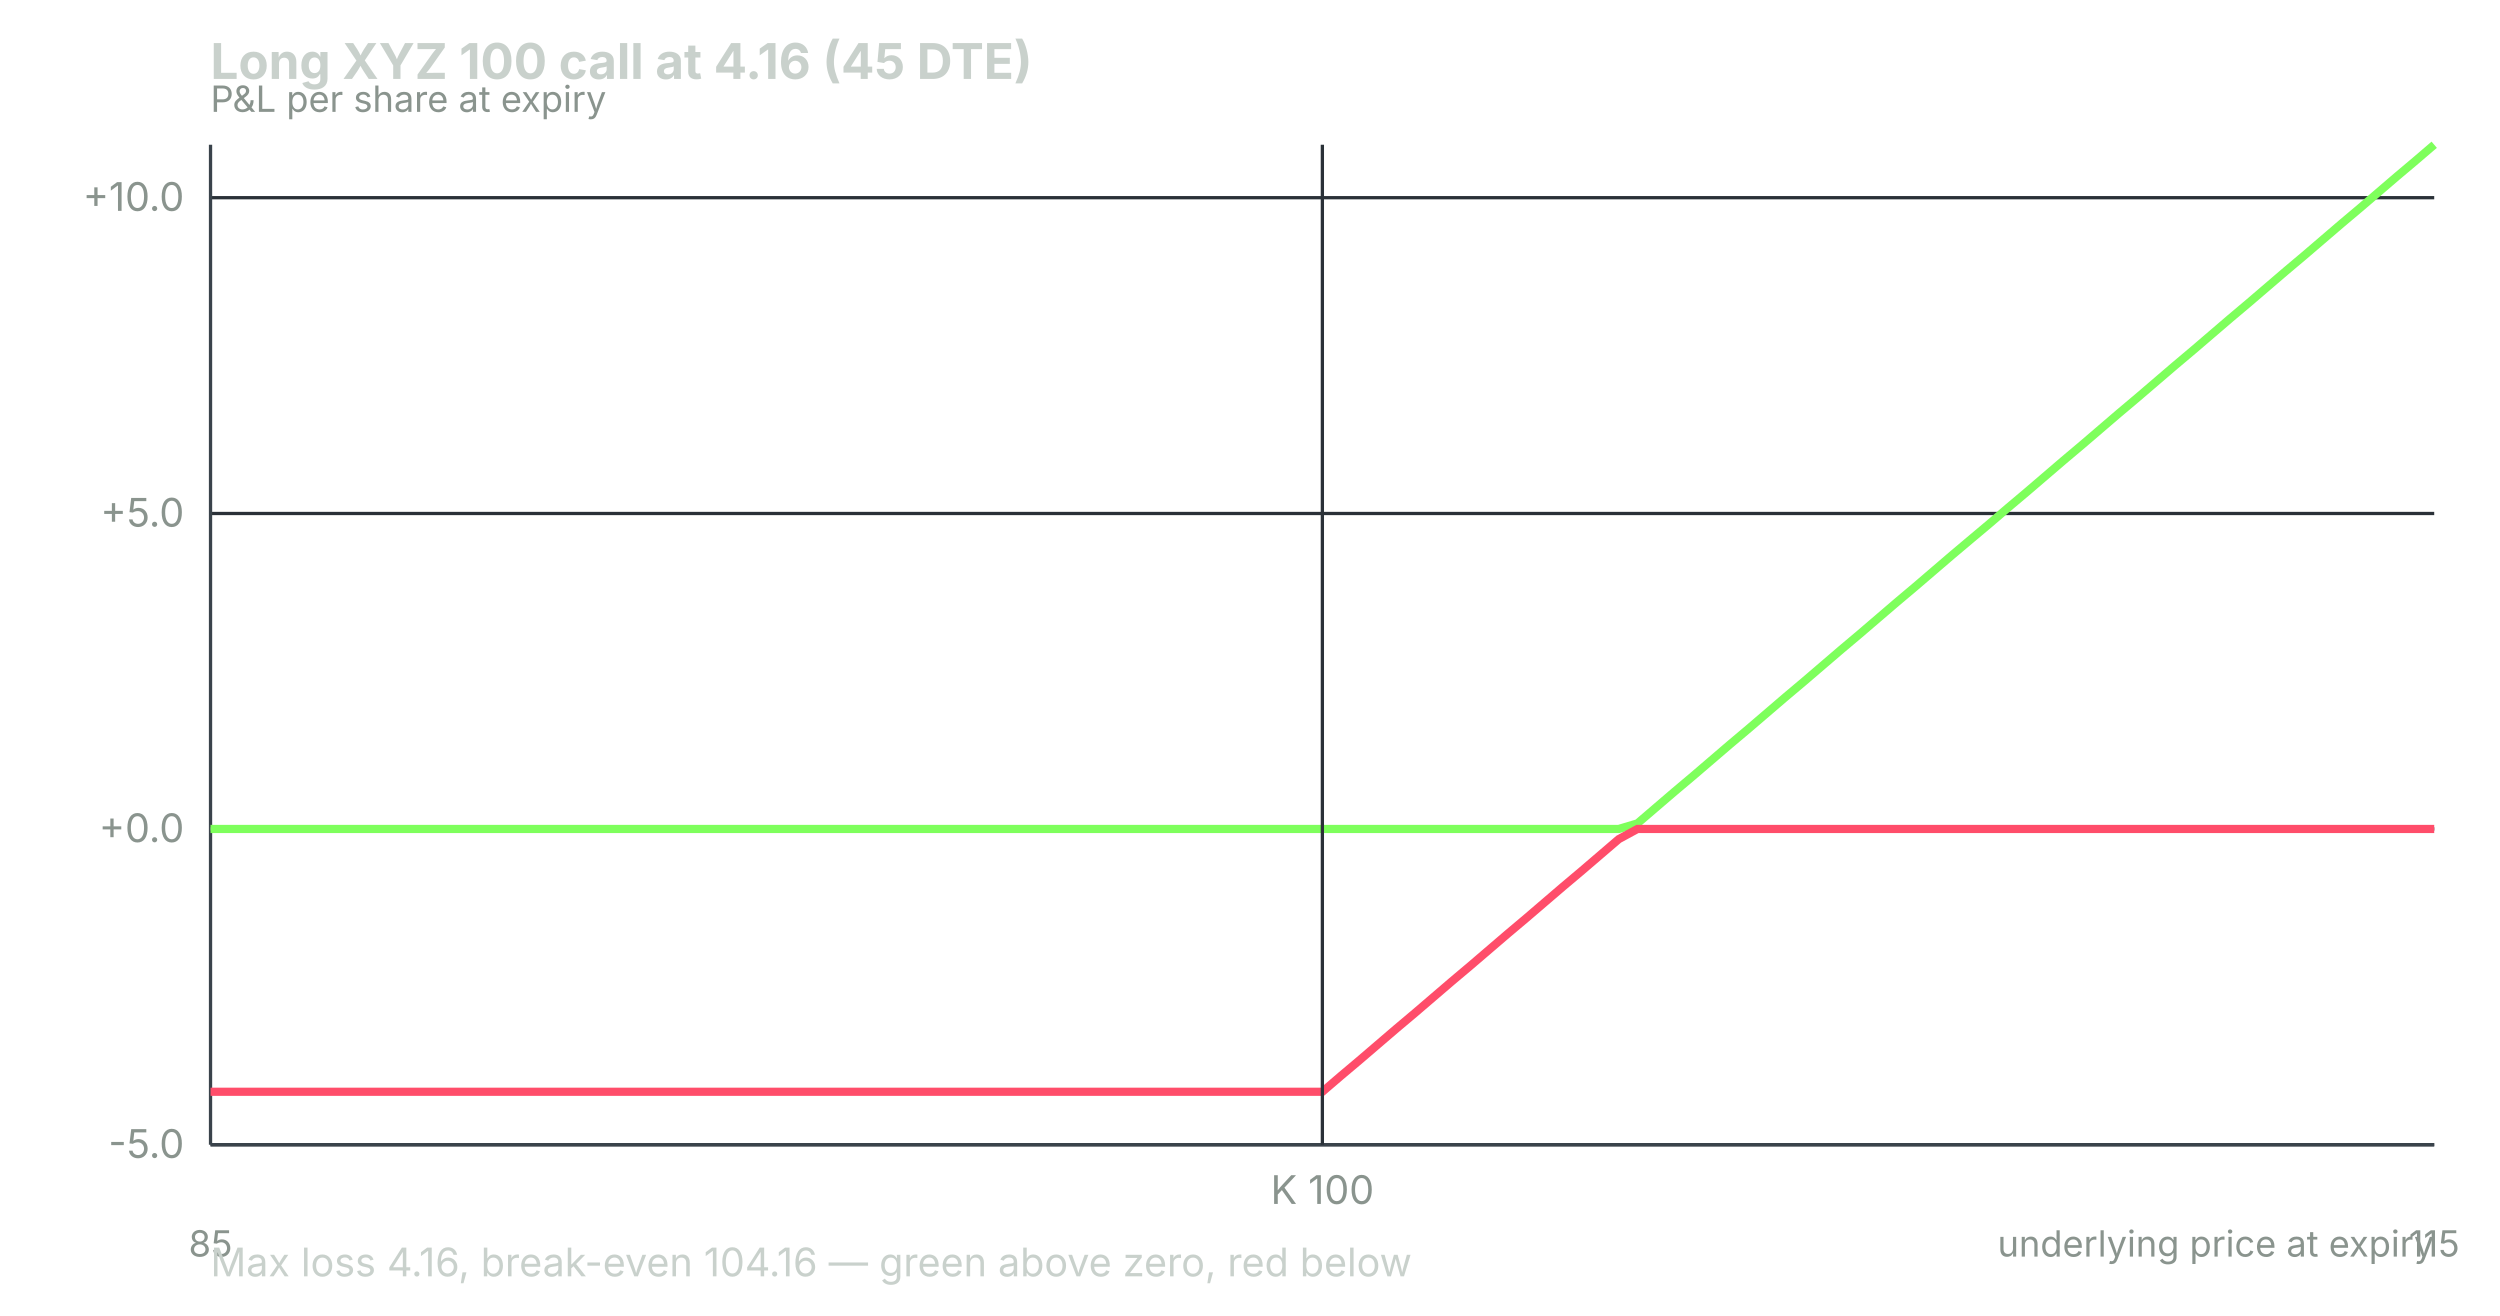
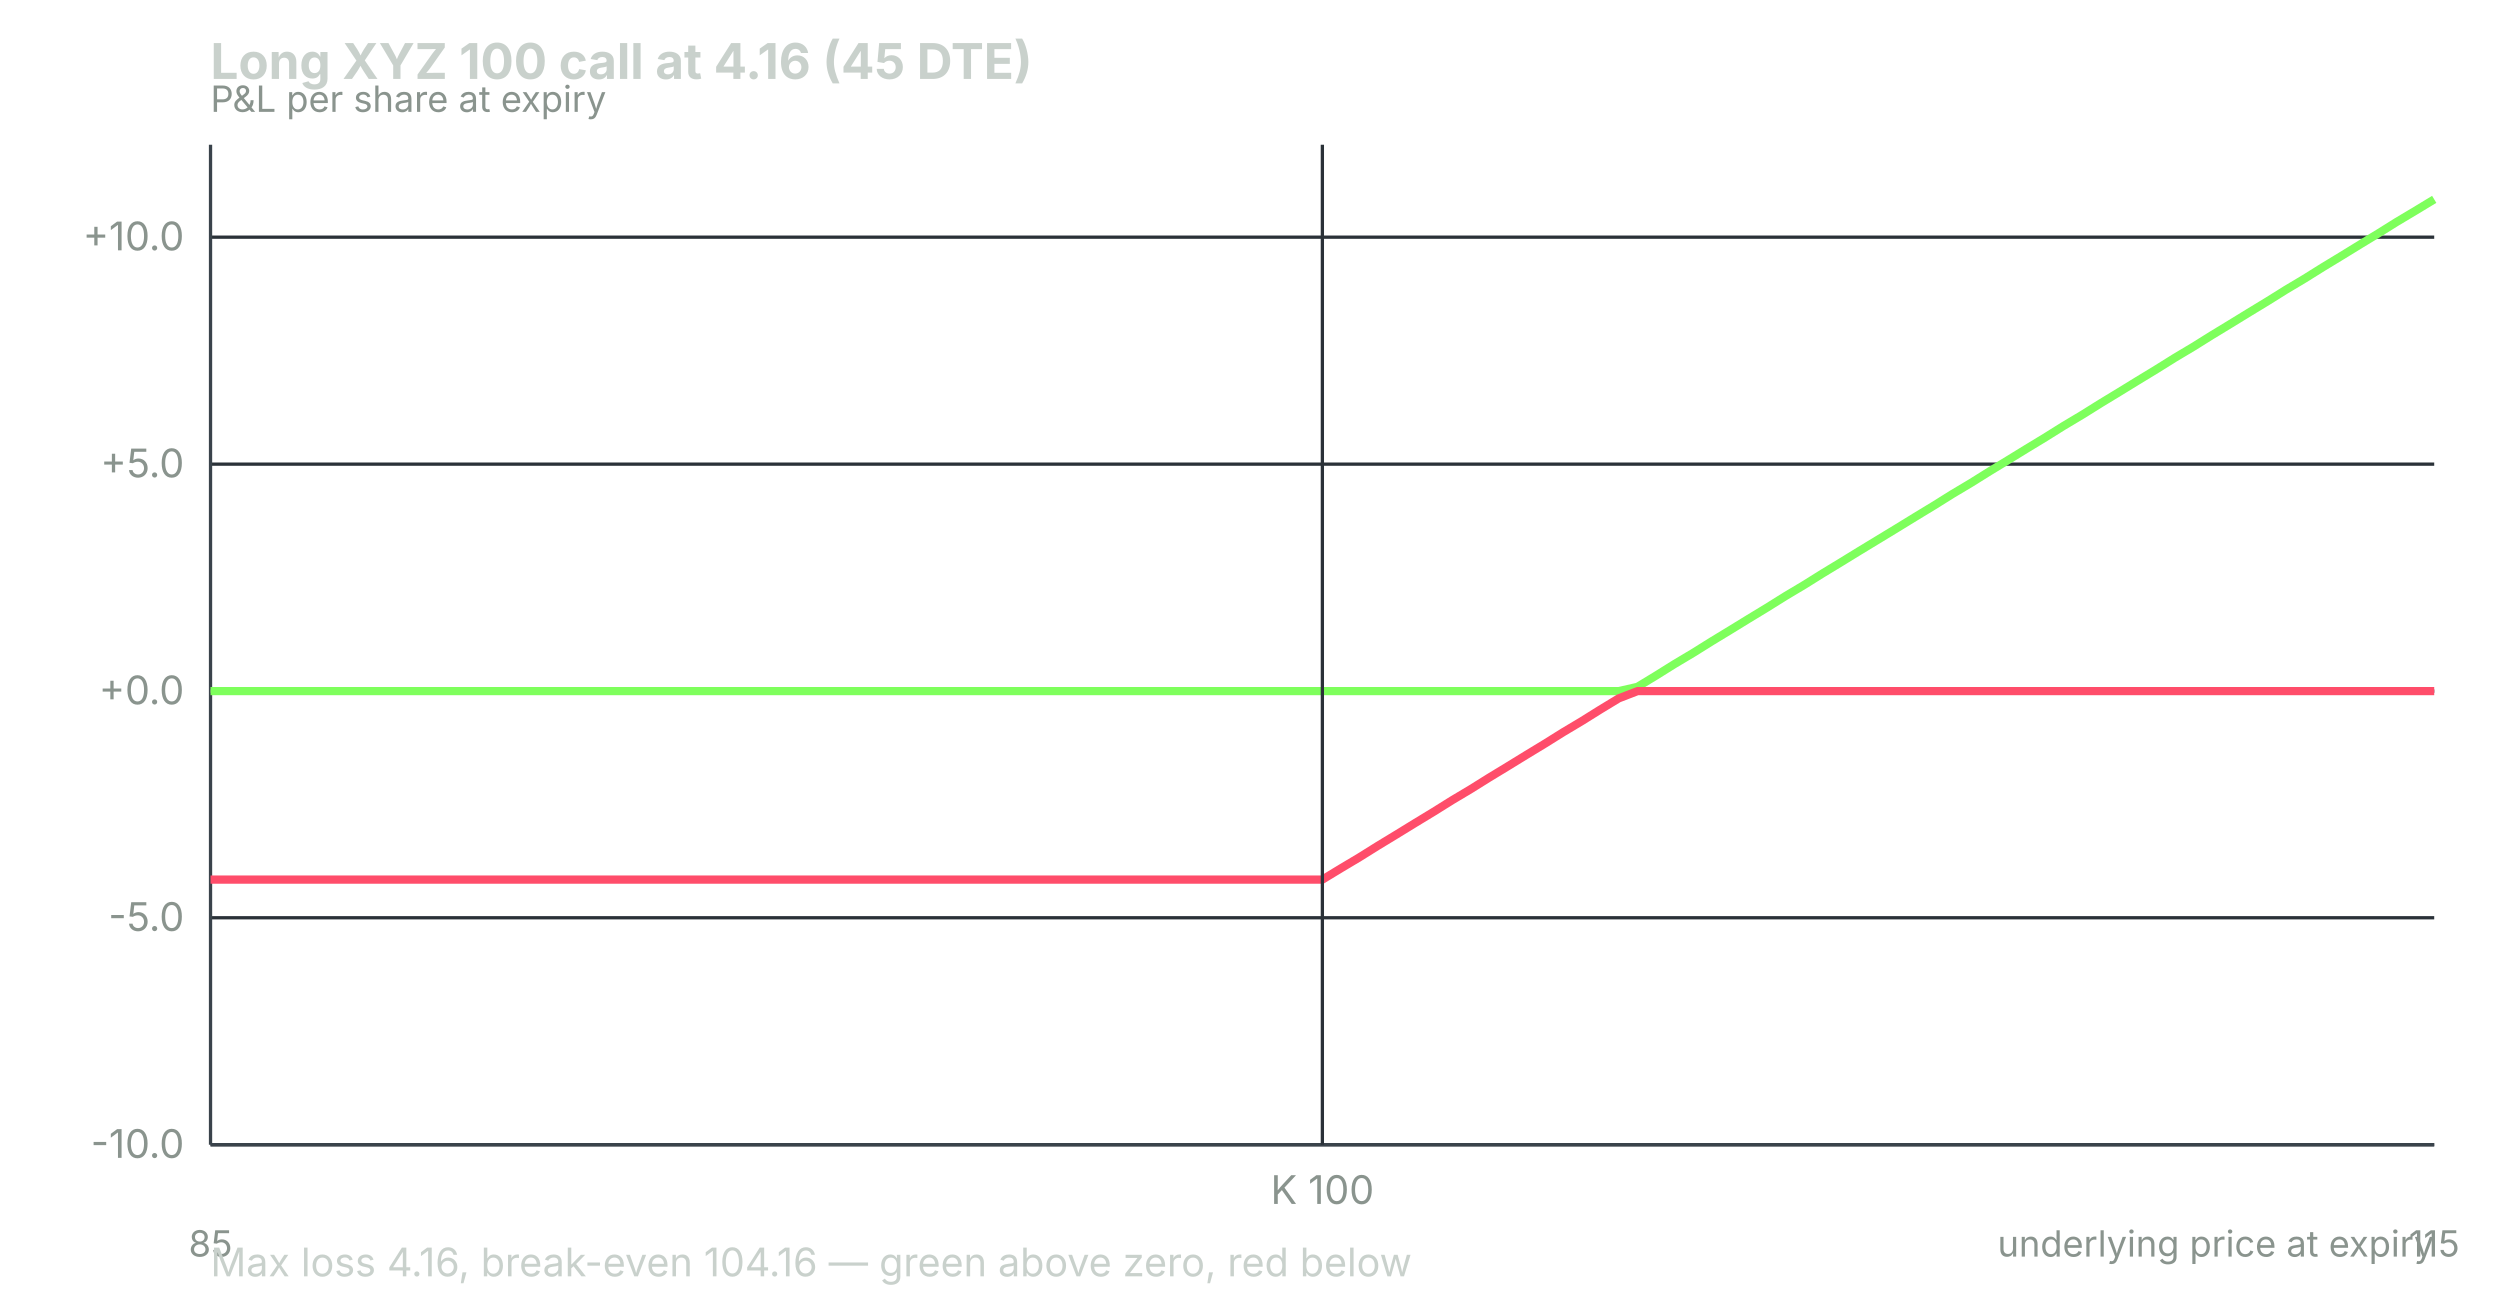
<svg xmlns="http://www.w3.org/2000/svg" viewBox="0 0 760 400" role="img" font-family="ui-sans-serif,system-ui,-apple-system,Segoe UI,sans-serif" font-size="12">
  <text x="64" y="24" fill="#c9d1cc" font-size="15" font-weight="700">Long XYZ 100 call at 4.16 (45 DTE)</text>
  <line x1="64" y1="348.0" x2="740" y2="348.0" stroke="#2a3138" stroke-width="1" />
-   <text x="56" y="352.0" fill="#8a948e" text-anchor="end">-5.0</text>
-   <line x1="64" y1="252.0" x2="740" y2="252.0" stroke="#2a3138" stroke-width="1" />
-   <text x="56" y="256.0" fill="#8a948e" text-anchor="end">+0.0</text>
-   <line x1="64" y1="156.1" x2="740" y2="156.1" stroke="#2a3138" stroke-width="1" />
-   <text x="56" y="160.1" fill="#8a948e" text-anchor="end">+5.0</text>
-   <line x1="64" y1="60.1" x2="740" y2="60.1" stroke="#2a3138" stroke-width="1" />
-   <text x="56" y="64.1" fill="#8a948e" text-anchor="end">+10.0</text>
+   <text x="56" y="352.0" fill="#8a948e" text-anchor="end">-10.0</text>
+   <line x1="64" y1="279.0" x2="740" y2="279.0" stroke="#2a3138" stroke-width="1" />
+   <text x="56" y="283.0" fill="#8a948e" text-anchor="end">-5.0</text>
+   <line x1="64" y1="210.1" x2="740" y2="210.1" stroke="#2a3138" stroke-width="1" />
+   <text x="56" y="214.1" fill="#8a948e" text-anchor="end">+0.0</text>
+   <line x1="64" y1="141.1" x2="740" y2="141.1" stroke="#2a3138" stroke-width="1" />
+   <text x="56" y="145.1" fill="#8a948e" text-anchor="end">+5.0</text>
+   <line x1="64" y1="72.1" x2="740" y2="72.1" stroke="#2a3138" stroke-width="1" />
+   <text x="56" y="76.1" fill="#8a948e" text-anchor="end">+10.0</text>
  <line x1="64" y1="44" x2="64" y2="348" stroke="#3a434b" />
  <line x1="64" y1="348" x2="740" y2="348" stroke="#3a434b" />
  <text x="64" y="34" fill="#8a948e" font-size="11">P&amp;L per share at expiry</text>
-   <line x1="64" y1="252.0" x2="740" y2="252.0" stroke="#8a948e" stroke-dasharray="4 4" />
-   <polyline points="64.0,252.0 69.6,252.0 75.3,252.0 80.9,252.0 86.5,252.0 92.2,252.0 97.8,252.0 103.4,252.0 109.1,252.0 114.7,252.0 120.3,252.0 126.0,252.0 131.6,252.0 137.2,252.0 142.9,252.0 148.5,252.0 154.1,252.0 159.8,252.0 165.4,252.0 171.0,252.0 176.7,252.0 182.3,252.0 187.9,252.0 193.6,252.0 199.2,252.0 204.8,252.0 210.5,252.0 216.1,252.0 221.7,252.0 227.4,252.0 233.0,252.0 238.6,252.0 244.3,252.0 249.9,252.0 255.5,252.0 261.2,252.0 266.8,252.0 272.4,252.0 278.1,252.0 283.7,252.0 289.3,252.0 295.0,252.0 300.6,252.0 306.2,252.0 311.9,252.0 317.5,252.0 323.1,252.0 328.8,252.0 334.4,252.0 340.0,252.0 345.7,252.0 351.3,252.0 356.9,252.0 362.6,252.0 368.2,252.0 373.8,252.0 379.5,252.0 385.1,252.0 390.7,252.0 396.4,252.0 402.0,252.0 407.6,252.0 413.3,252.0 418.9,252.0 424.5,252.0 430.2,252.0 435.8,252.0 441.4,252.0 447.1,252.0 452.7,252.0 458.3,252.0 464.0,252.0 469.6,252.0 475.2,252.0 480.9,252.0 486.5,252.0 492.1,252.0 497.8,250.3 503.4,245.5 509.0,240.7 514.7,235.9 520.3,231.1 525.9,226.3 531.6,221.5 537.2,216.7 542.8,211.9 548.5,207.1 554.1,202.3 559.7,197.5 565.4,192.7 571.0,187.9 576.6,183.1 582.3,178.3 587.9,173.5 593.5,168.7 599.2,163.9 604.8,159.2 610.4,154.4 616.1,149.6 621.7,144.8 627.3,140.0 633.0,135.2 638.6,130.4 644.2,125.6 649.9,120.8 655.5,116.0 661.1,111.2 666.8,106.4 672.4,101.6 678.0,96.8 683.7,92.0 689.3,87.2 694.9,82.4 700.6,77.6 706.2,72.8 711.8,68.0 717.5,63.2 723.1,58.4 728.7,53.6 734.4,48.8 740.0,44.0" fill="none" stroke="#7eff5c" stroke-width="2.5" />
-   <polyline points="64.0,331.9 69.6,331.9 75.3,331.9 80.9,331.9 86.5,331.9 92.2,331.9 97.8,331.9 103.4,331.9 109.1,331.9 114.7,331.9 120.3,331.9 126.0,331.9 131.6,331.9 137.2,331.9 142.9,331.9 148.5,331.9 154.1,331.9 159.8,331.9 165.4,331.9 171.0,331.9 176.7,331.9 182.3,331.9 187.9,331.9 193.6,331.9 199.2,331.9 204.8,331.9 210.5,331.9 216.1,331.9 221.7,331.9 227.4,331.9 233.0,331.9 238.6,331.9 244.3,331.9 249.9,331.9 255.5,331.9 261.2,331.9 266.8,331.9 272.4,331.9 278.1,331.9 283.7,331.9 289.3,331.9 295.0,331.9 300.6,331.9 306.2,331.9 311.9,331.9 317.5,331.9 323.1,331.9 328.8,331.9 334.4,331.9 340.0,331.9 345.7,331.9 351.3,331.9 356.9,331.9 362.6,331.9 368.2,331.9 373.8,331.9 379.5,331.9 385.1,331.9 390.7,331.9 396.4,331.9 402.0,331.9 407.6,327.1 413.3,322.3 418.9,317.5 424.5,312.7 430.2,307.9 435.8,303.1 441.4,298.3 447.1,293.5 452.7,288.7 458.3,283.9 464.0,279.1 469.6,274.3 475.2,269.5 480.9,264.7 486.5,259.9 492.1,255.1 497.8,252.0 503.4,252.0 509.0,252.0 514.7,252.0 520.3,252.0 525.9,252.0 531.6,252.0 537.2,252.0 542.8,252.0 548.5,252.0 554.1,252.0 559.7,252.0 565.4,252.0 571.0,252.0 576.6,252.0 582.3,252.0 587.9,252.0 593.5,252.0 599.2,252.0 604.8,252.0 610.4,252.0 616.1,252.0 621.7,252.0 627.3,252.0 633.0,252.0 638.6,252.0 644.2,252.0 649.9,252.0 655.5,252.0 661.1,252.0 666.8,252.0 672.4,252.0 678.0,252.0 683.7,252.0 689.3,252.0 694.9,252.0 700.6,252.0 706.2,252.0 711.8,252.0 717.5,252.0 723.1,252.0 728.7,252.0 734.4,252.0 740.0,252.0" fill="none" stroke="#ff4d6a" stroke-width="2.5" />
+   <line x1="64" y1="210.1" x2="740" y2="210.1" stroke="#8a948e" stroke-dasharray="4 4" />
+   <polyline points="64.0,210.1 69.6,210.1 75.3,210.1 80.9,210.1 86.5,210.1 92.2,210.1 97.8,210.1 103.4,210.1 109.1,210.1 114.7,210.1 120.3,210.1 126.0,210.1 131.6,210.1 137.2,210.1 142.9,210.1 148.5,210.1 154.1,210.1 159.8,210.1 165.4,210.1 171.0,210.1 176.7,210.1 182.3,210.1 187.9,210.1 193.6,210.1 199.2,210.1 204.8,210.1 210.5,210.1 216.1,210.1 221.7,210.1 227.4,210.1 233.0,210.1 238.6,210.1 244.3,210.1 249.9,210.1 255.5,210.1 261.2,210.1 266.8,210.1 272.4,210.1 278.1,210.1 283.7,210.1 289.3,210.1 295.0,210.1 300.6,210.1 306.2,210.1 311.9,210.1 317.5,210.1 323.1,210.1 328.8,210.1 334.4,210.1 340.0,210.1 345.7,210.1 351.3,210.1 356.9,210.1 362.6,210.1 368.2,210.1 373.8,210.1 379.5,210.1 385.1,210.1 390.7,210.1 396.4,210.1 402.0,210.1 407.6,210.1 413.3,210.1 418.9,210.1 424.5,210.1 430.2,210.1 435.8,210.1 441.4,210.1 447.1,210.1 452.7,210.1 458.3,210.1 464.0,210.1 469.6,210.1 475.2,210.1 480.9,210.1 486.5,210.1 492.1,210.1 497.8,208.8 503.4,205.4 509.0,201.9 514.7,198.5 520.3,195.0 525.9,191.6 531.6,188.1 537.2,184.7 542.8,181.2 548.5,177.8 554.1,174.3 559.7,170.9 565.4,167.4 571.0,164.0 576.6,160.6 582.3,157.1 587.9,153.7 593.5,150.2 599.2,146.8 604.8,143.3 610.4,139.9 616.1,136.4 621.7,133.0 627.3,129.5 633.0,126.1 638.6,122.6 644.2,119.2 649.9,115.7 655.5,112.3 661.1,108.8 666.8,105.4 672.4,101.9 678.0,98.5 683.7,95.0 689.3,91.6 694.9,88.1 700.6,84.7 706.2,81.2 711.8,77.8 717.5,74.3 723.1,70.9 728.7,67.4 734.4,64.0 740.0,60.6" fill="none" stroke="#7eff5c" stroke-width="2.5" />
+   <polyline points="64.0,267.4 69.6,267.4 75.3,267.4 80.9,267.4 86.5,267.4 92.2,267.4 97.8,267.4 103.4,267.4 109.1,267.4 114.7,267.4 120.3,267.4 126.0,267.4 131.6,267.4 137.2,267.4 142.9,267.4 148.5,267.4 154.1,267.4 159.8,267.4 165.4,267.4 171.0,267.4 176.7,267.4 182.3,267.4 187.9,267.4 193.6,267.4 199.2,267.4 204.8,267.4 210.5,267.4 216.1,267.4 221.7,267.4 227.4,267.4 233.0,267.4 238.6,267.4 244.3,267.4 249.9,267.4 255.5,267.4 261.2,267.4 266.8,267.4 272.4,267.4 278.1,267.4 283.7,267.4 289.3,267.4 295.0,267.4 300.6,267.4 306.2,267.4 311.9,267.4 317.5,267.4 323.1,267.4 328.8,267.4 334.4,267.4 340.0,267.4 345.7,267.4 351.3,267.4 356.9,267.4 362.6,267.4 368.2,267.4 373.8,267.4 379.5,267.4 385.1,267.4 390.7,267.4 396.4,267.4 402.0,267.4 407.6,264.0 413.3,260.6 418.9,257.1 424.5,253.7 430.2,250.2 435.8,246.8 441.4,243.3 447.1,239.9 452.7,236.4 458.3,233.0 464.0,229.5 469.6,226.1 475.2,222.6 480.9,219.2 486.5,215.7 492.1,212.3 497.8,210.1 503.4,210.1 509.0,210.1 514.7,210.1 520.3,210.1 525.9,210.1 531.6,210.1 537.2,210.1 542.8,210.1 548.5,210.1 554.1,210.1 559.7,210.1 565.4,210.1 571.0,210.1 576.6,210.1 582.3,210.1 587.9,210.1 593.5,210.1 599.2,210.1 604.8,210.1 610.4,210.1 616.1,210.1 621.7,210.1 627.3,210.1 633.0,210.1 638.6,210.1 644.2,210.1 649.9,210.1 655.5,210.1 661.1,210.1 666.8,210.1 672.4,210.1 678.0,210.1 683.7,210.1 689.3,210.1 694.9,210.1 700.6,210.1 706.2,210.1 711.8,210.1 717.5,210.1 723.1,210.1 728.7,210.1 734.4,210.1 740.0,210.1" fill="none" stroke="#ff4d6a" stroke-width="2.5" />
  <line x1="402.0" y1="44" x2="402.0" y2="348" stroke="#2a3138" />
  <text x="402.0" y="366" fill="#8a948e" text-anchor="middle">K 100</text>
  <text x="64.0" y="382" fill="#8a948e" text-anchor="middle" font-size="11">85</text>
  <text x="740.0" y="382" fill="#8a948e" text-anchor="middle" font-size="11">115</text>
  <text x="740" y="382" fill="#8a948e" text-anchor="end" font-size="11">underlying price at expiry</text>
  <text x="64" y="388" fill="#c9d1cc">Max loss 4.16, break-even 104.16 — green above zero, red below</text>
</svg>
